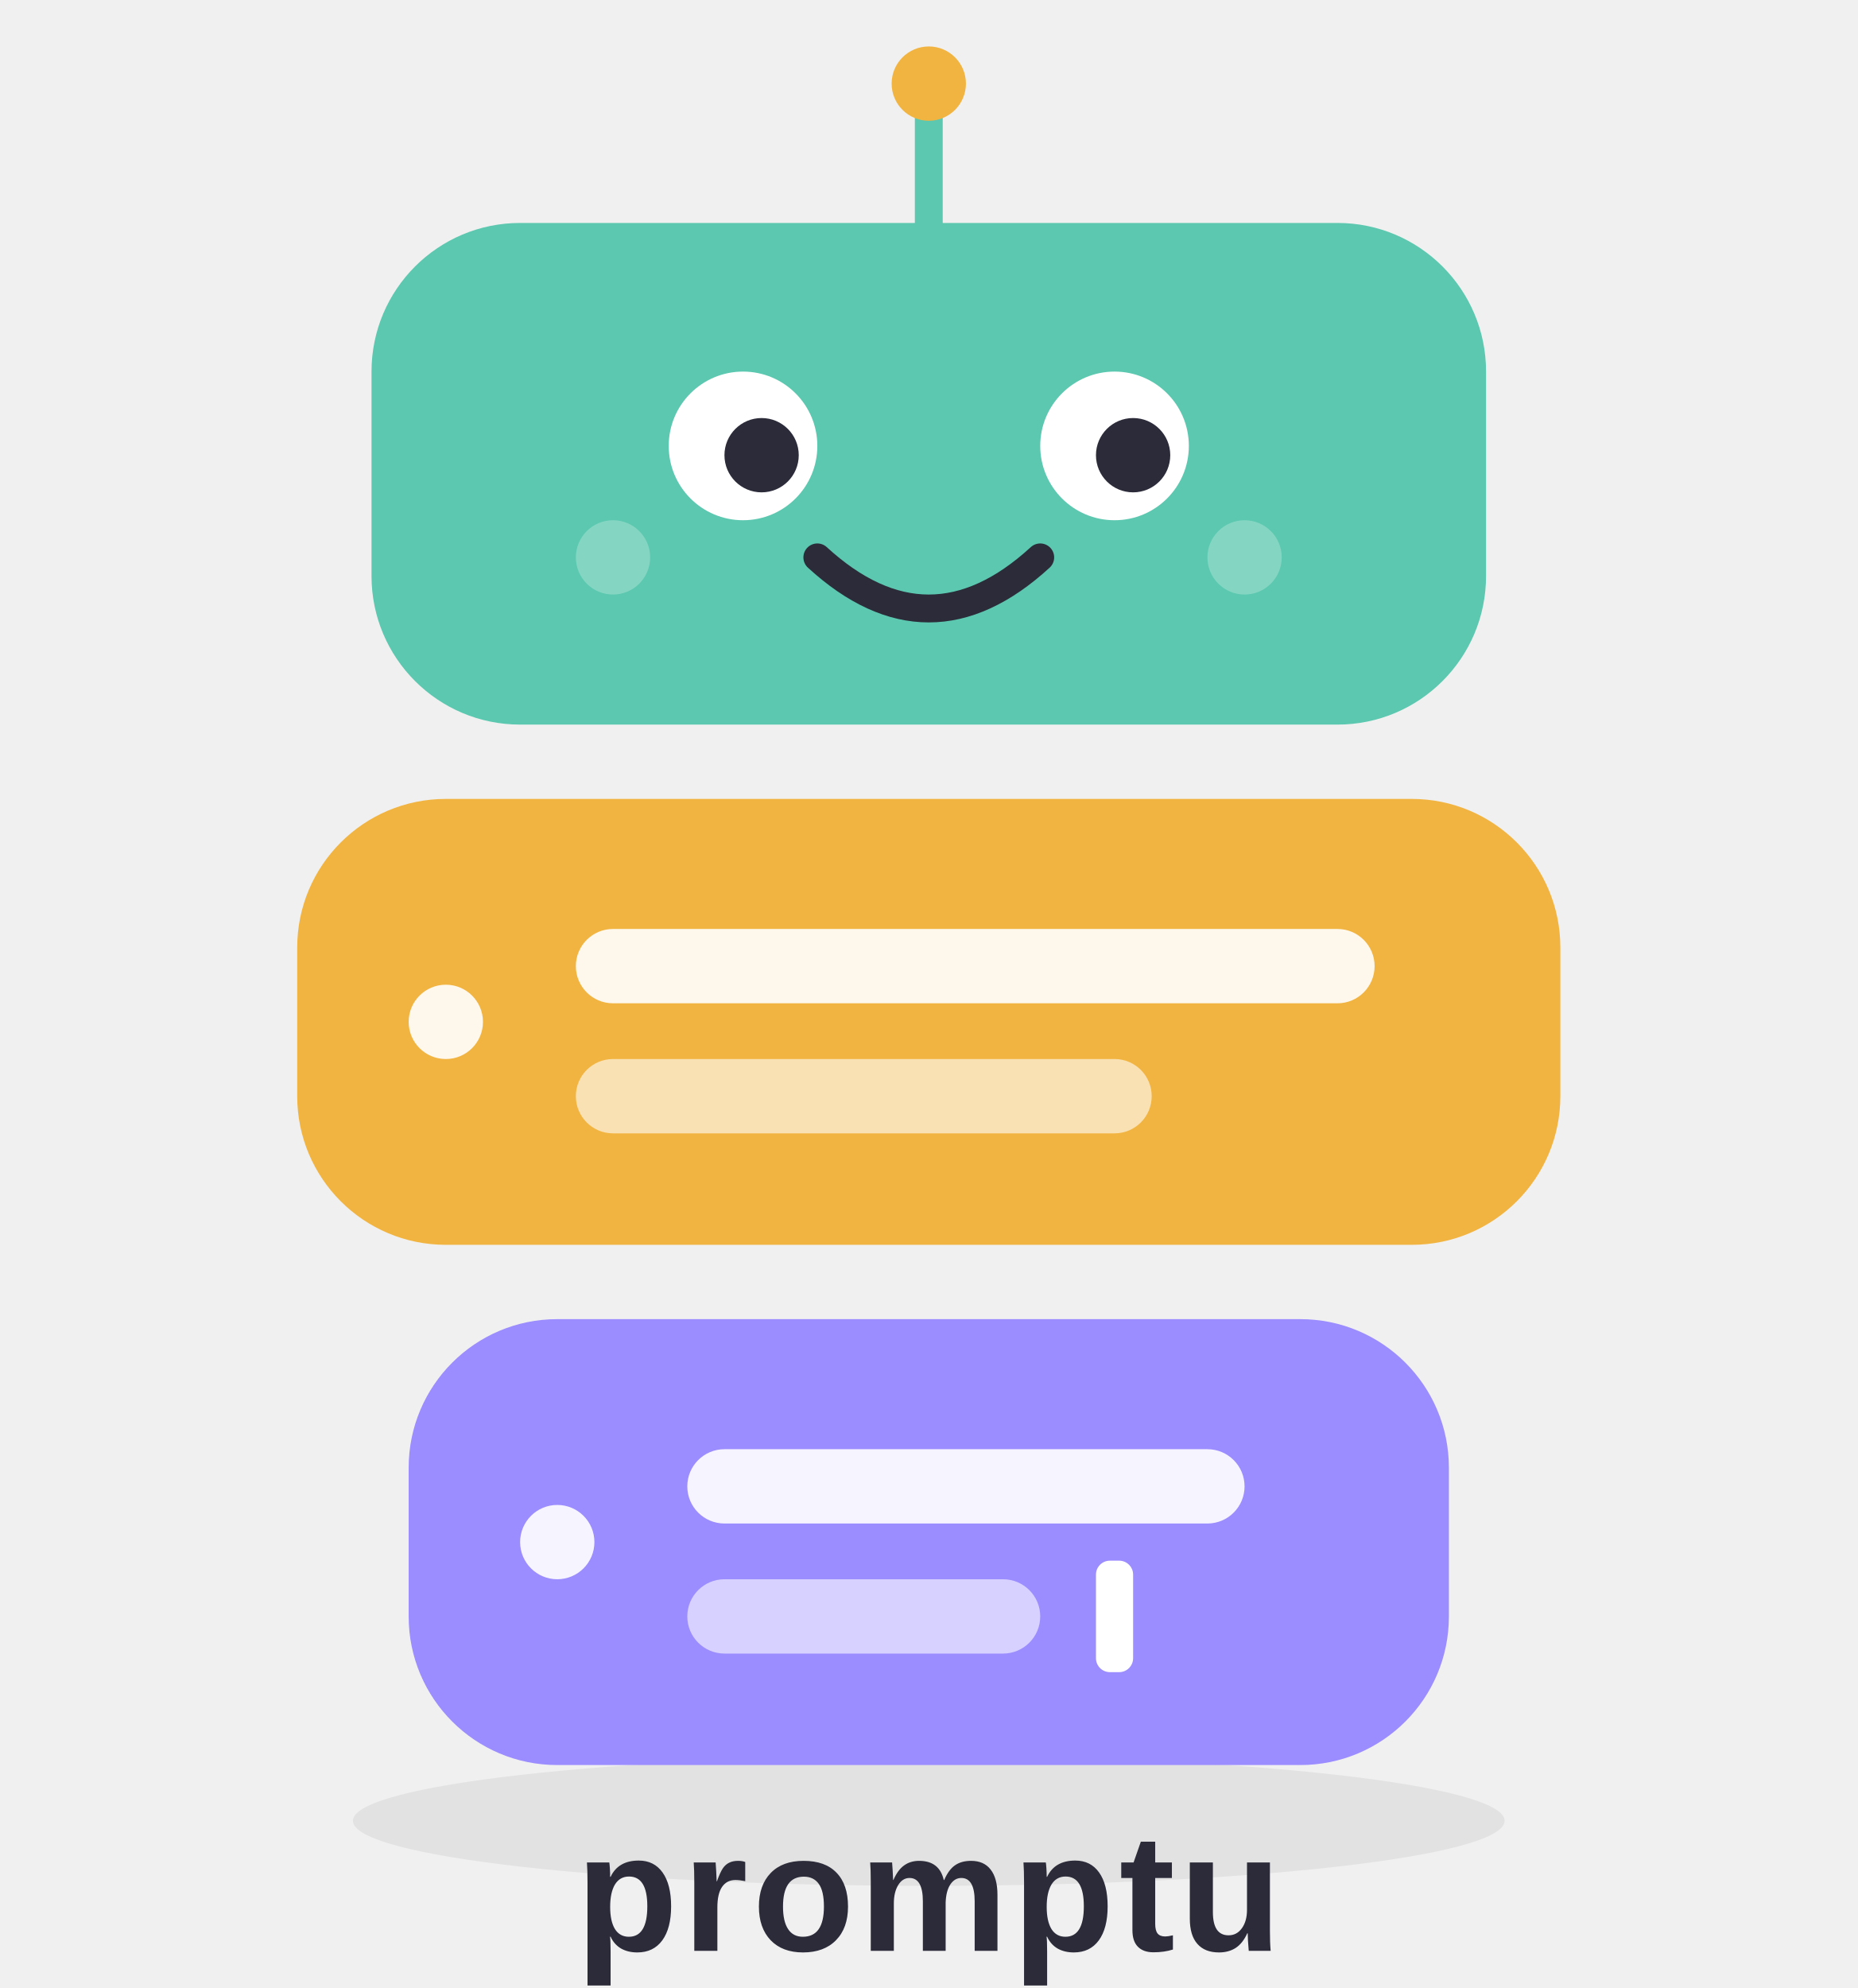
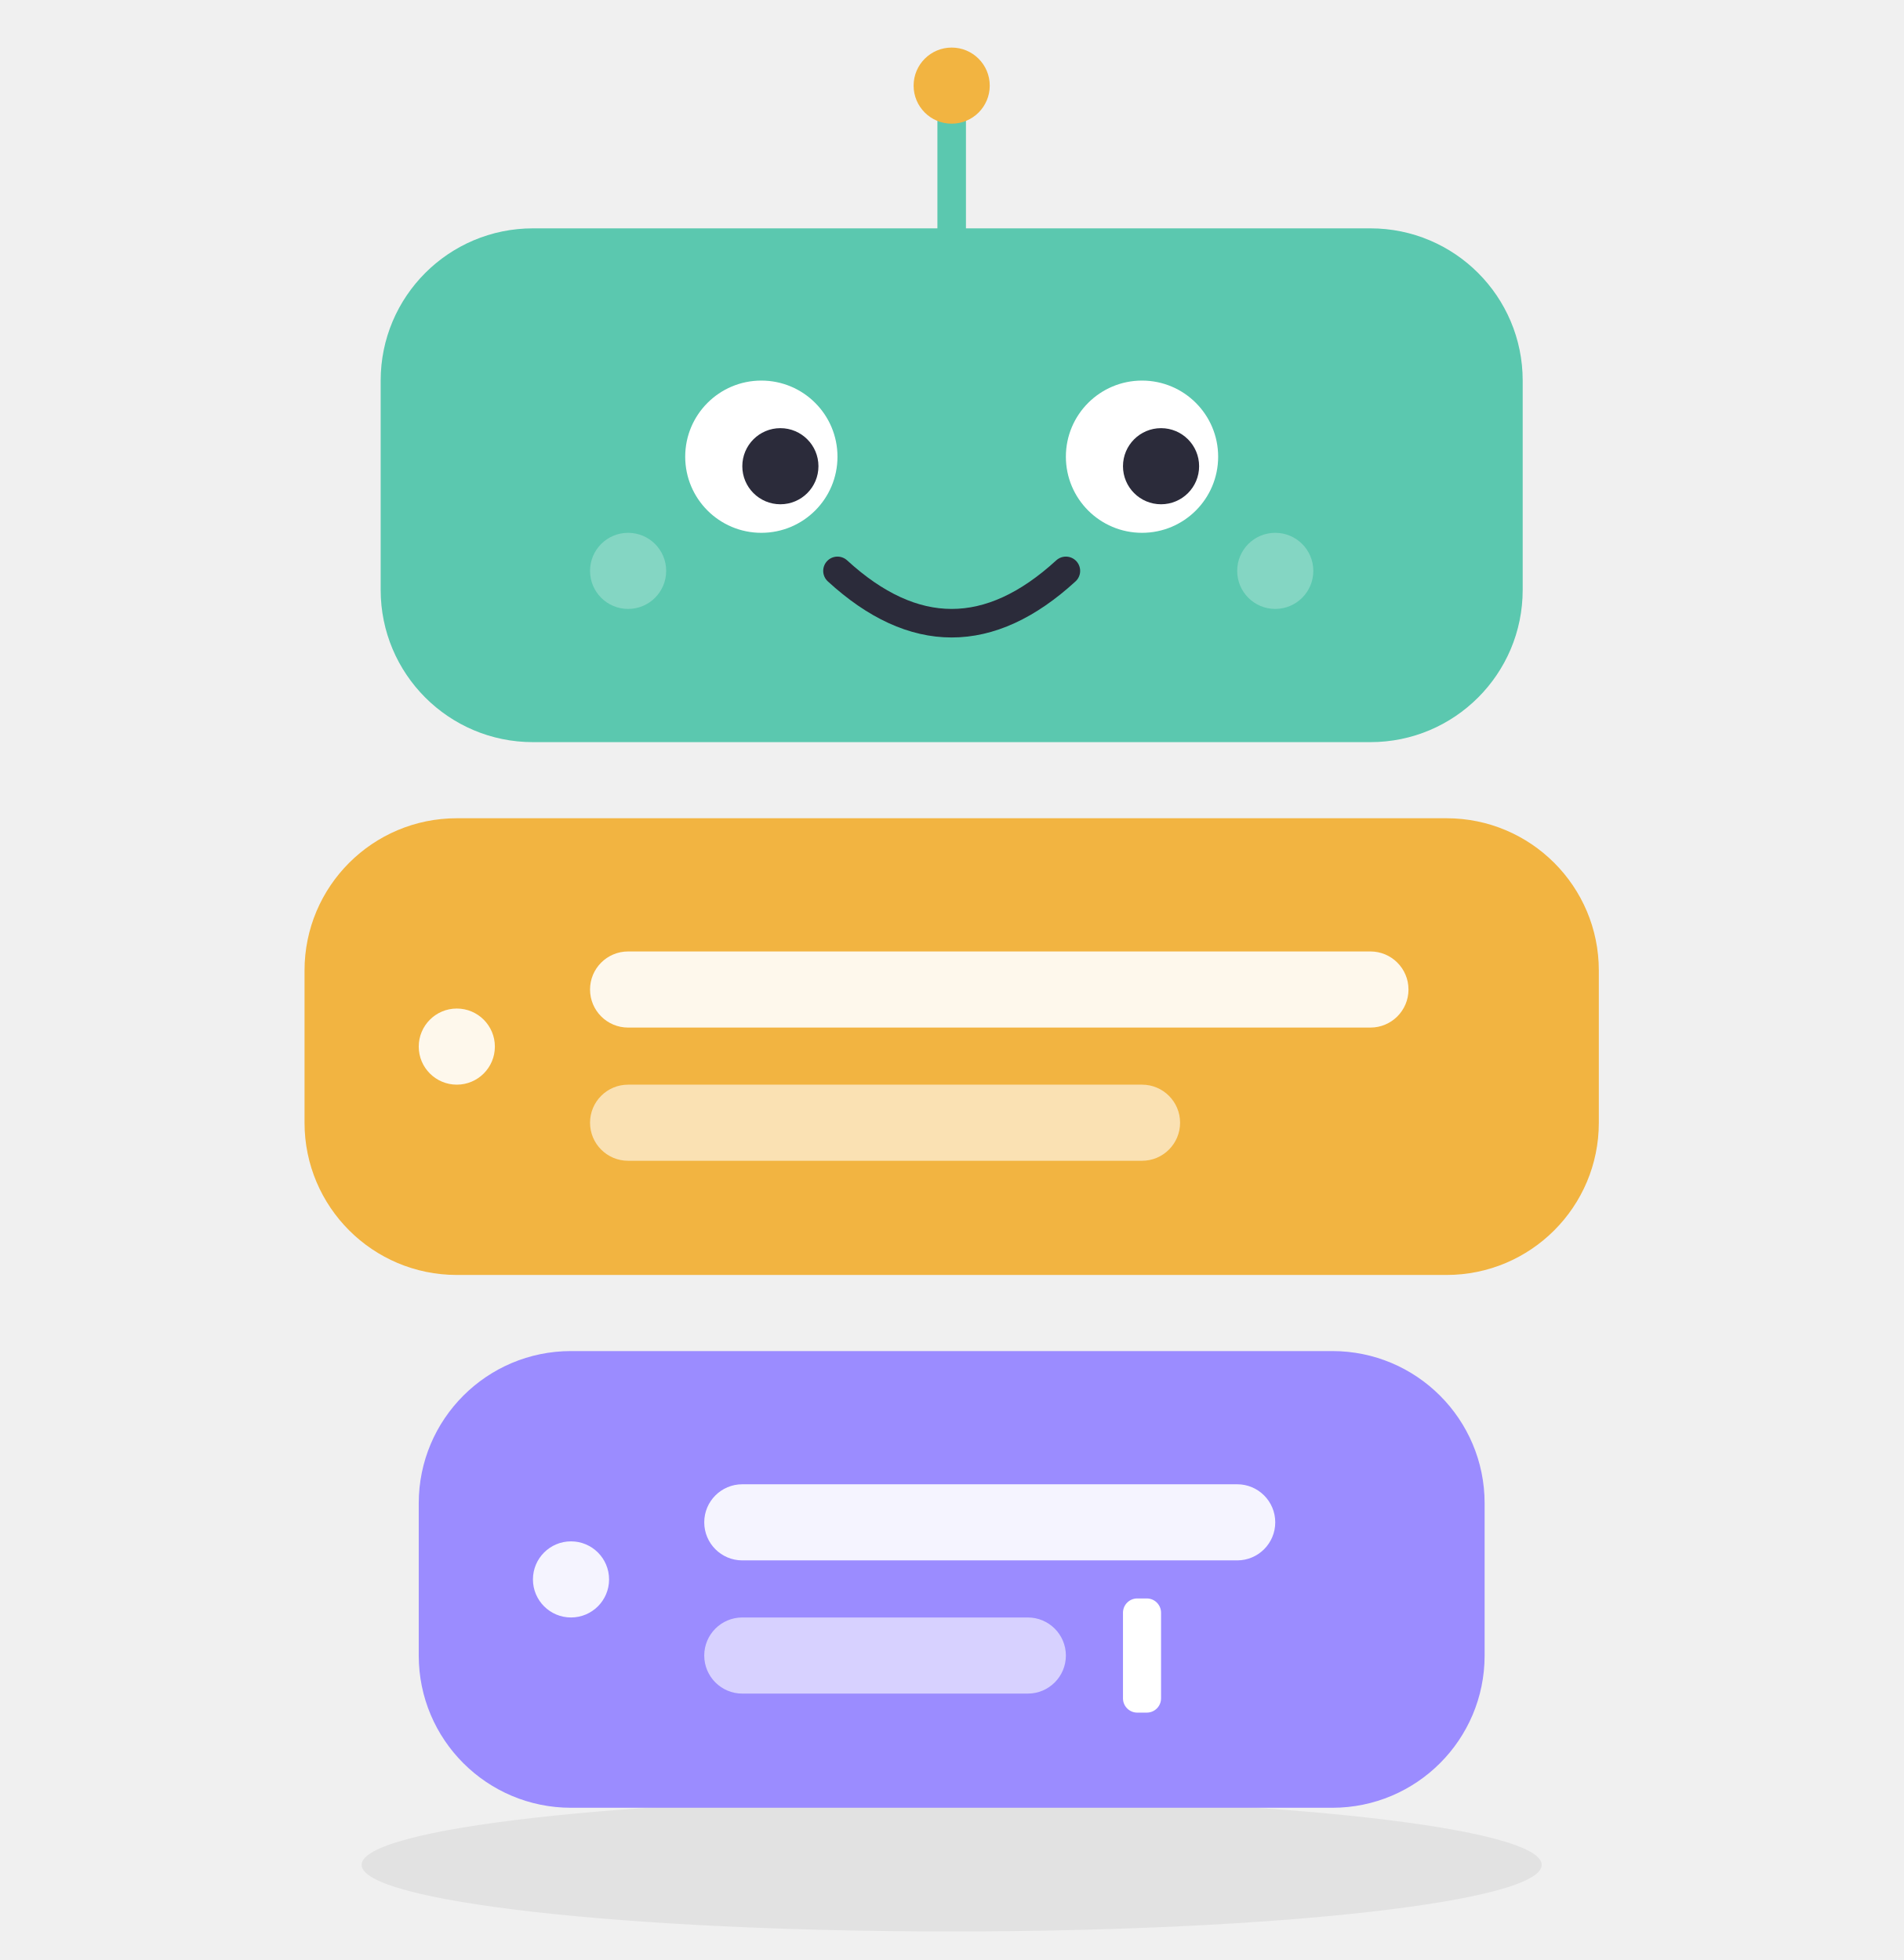
- <svg xmlns="http://www.w3.org/2000/svg" viewBox="0 0 200 214" width="200" height="214" role="img" aria-label="promptu mascot: a friendly creature built from stacked prompt blocks">
+ <svg xmlns="http://www.w3.org/2000/svg" viewBox="0 0 200 206" width="200" height="206" role="img" aria-label="promptu mascot: a friendly creature built from stacked prompt blocks">
  <ellipse cx="100" cy="196" rx="62" ry="7" fill="#000000" opacity="0.06" />
  <g>
    <rect x="44" y="142" width="112" height="48" rx="16" fill="#9B8CFF" />
    <circle cx="60" cy="166" r="4" fill="#ffffff" opacity="0.9" />
    <rect x="74" y="156" width="60" height="8" rx="4" fill="#ffffff" opacity="0.9" />
    <rect x="74" y="170" width="38" height="8" rx="4" fill="#ffffff" opacity="0.6" />
    <rect x="118" y="168" width="4" height="12" rx="1.5" fill="#ffffff" />
  </g>
  <g>
    <rect x="32" y="86" width="136" height="48" rx="16" fill="#F2B441" />
    <circle cx="48" cy="110" r="4" fill="#ffffff" opacity="0.9" />
    <rect x="62" y="100" width="86" height="8" rx="4" fill="#ffffff" opacity="0.9" />
    <rect x="62" y="114" width="62" height="8" rx="4" fill="#ffffff" opacity="0.6" />
  </g>
  <g>
    <rect x="40" y="24" width="120" height="54" rx="16" fill="#5BC8AF" />
    <circle cx="80" cy="48" r="8" fill="#ffffff" />
    <circle cx="82" cy="49" r="4" fill="#2b2b3a" />
    <circle cx="120" cy="48" r="8" fill="#ffffff" />
    <circle cx="122" cy="49" r="4" fill="#2b2b3a" />
    <circle cx="66" cy="60" r="4" fill="#ffffff" opacity="0.25" />
    <circle cx="134" cy="60" r="4" fill="#ffffff" opacity="0.25" />
    <path d="M88 60 Q100 71 112 60" fill="none" stroke="#2b2b3a" stroke-width="3" stroke-linecap="round" />
    <line x1="100" y1="24" x2="100" y2="12" stroke="#5BC8AF" stroke-width="3" stroke-linecap="round" />
    <circle cx="100" cy="9" r="4" fill="#F2B441" />
  </g>
-   <text x="100" y="210" text-anchor="middle" font-family="-apple-system, 'Helvetica Neue', Arial, sans-serif" font-size="18" font-weight="700" letter-spacing="0.5" fill="#2b2b3a">promptu</text>
</svg>
